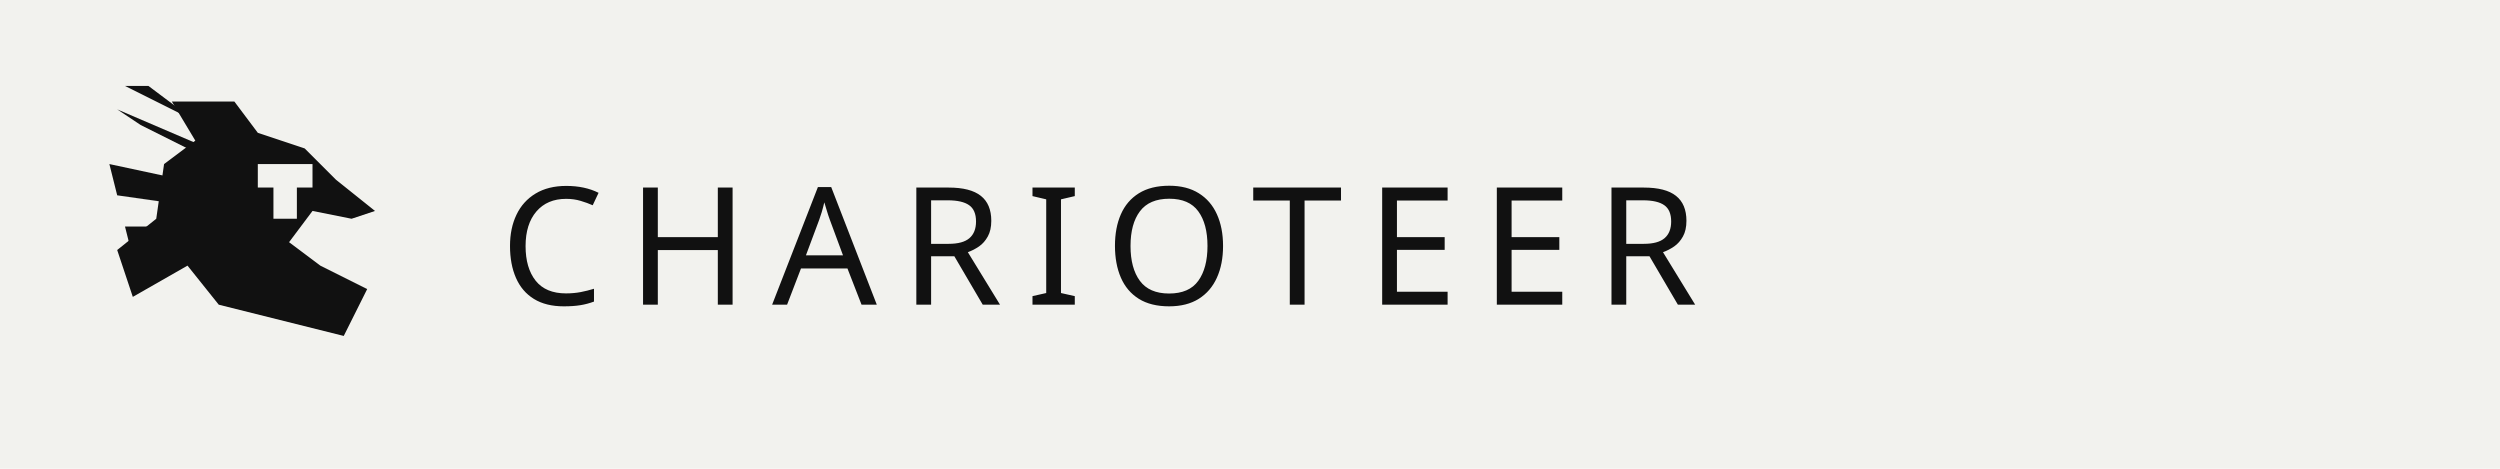
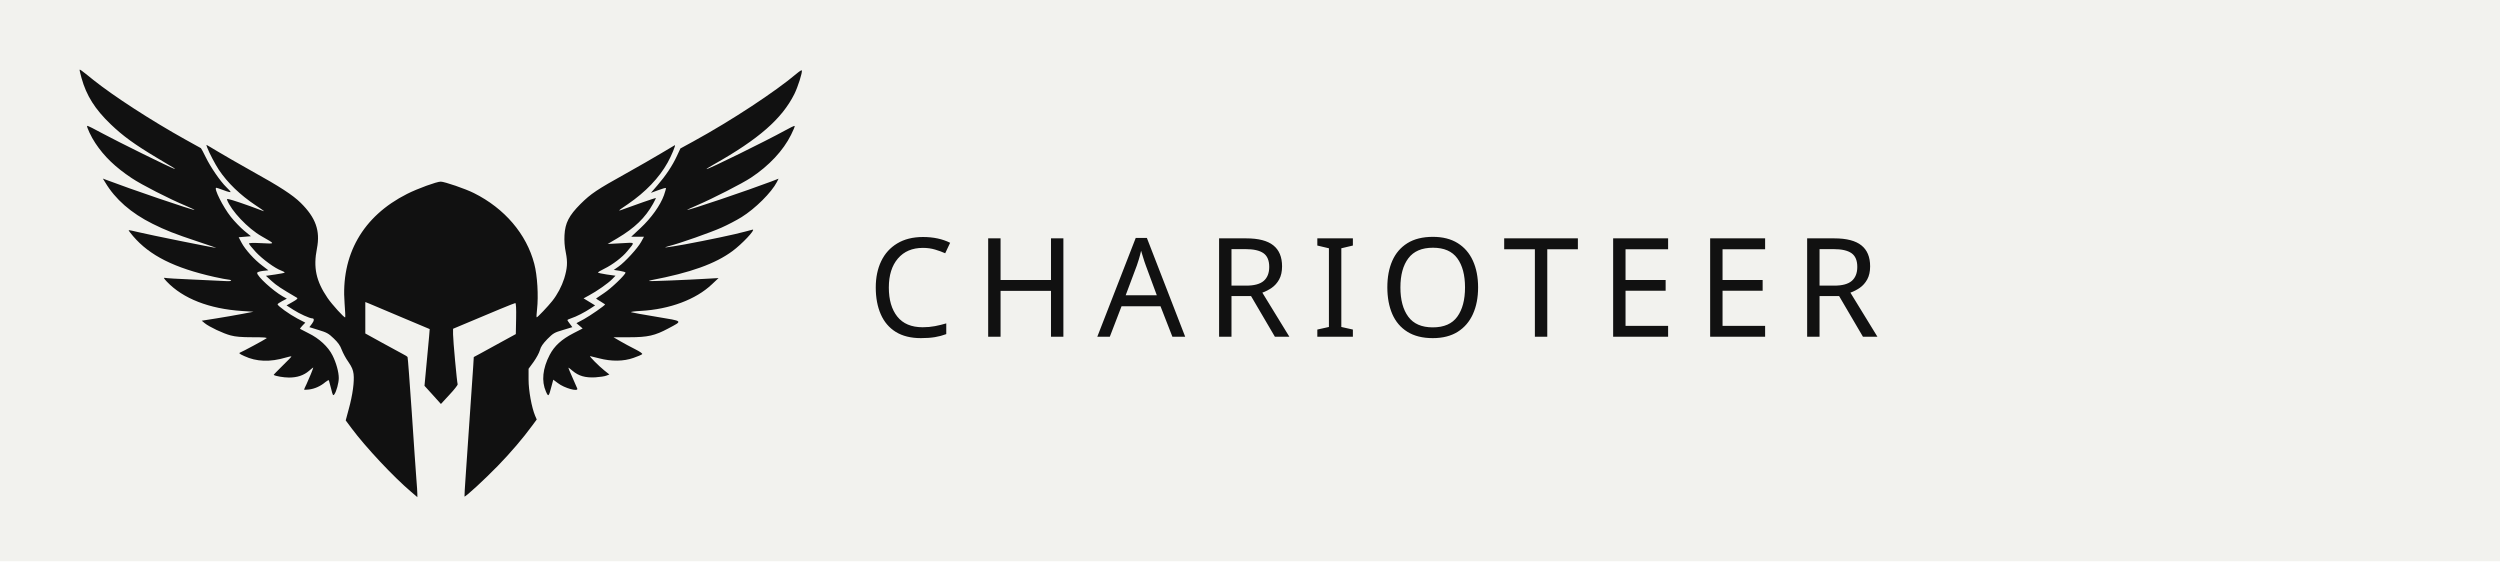
- <svg xmlns="http://www.w3.org/2000/svg" width="640" height="120" viewBox="0 0 640 120">
-   <rect width="640" height="120" fill="#F2F2EE" />
-   <g fill="#111111" transform="translate(24 20) scale(1)">
-     <path d="M28 12L8 2L14 2L30 14Z" />
-     <path d="M34 20L6 8L12 12L36 24Z" />
-     <path d="M32 28L4 22L6 30L34 34Z" />
-     <path d="M30 38L8 38L10 46L32 44Z" />
-     <path fill-rule="evenodd" d="M72 34L62 26L54 18L42 14L36 6L20 6L26 16L18 22L16 36L6 44L10 56L24 48L32 58L64 66L70 54L58 48L50 42L56 34L66 36ZM42 22H56V28H52V36H46V28H42Z" />
+ <svg xmlns="http://www.w3.org/2000/svg" width="980" height="220" viewBox="0 0 980 220">
+   <rect width="980" height="220" fill="#F2F2EE" />
+   <g fill="#111111" transform="translate(28 24) scale(0.4)">
+     <path fill-rule="nonzero" d="M8 8.7C8 9.2 8.9 12.7 9.9 16.5C14.7 33.7 23.1 47 38.4 61.7C50.5 73.3 61.8 81.5 83.5 94.5C103 106.1 103.1 106.1 100.5 105.3C96.4 104 45.4 78.8 30.9 71C22.7 66.5 15.7 63 15.4 63.3C14.6 64 19.5 74.5 23.4 80.2C32.1 93.4 43.1 103.9 59 114.5C68.8 121.1 95.7 134.8 111.7 141.5C116.8 143.7 120.8 145.5 120.6 145.7C119.9 146.5 56.7 124.9 33.7 116.1L30.8 115L33.1 118.7C42.9 135.2 58.4 148.8 79.5 159.3C92.1 165.6 101.5 169.3 123.5 176.6C134 180.1 142.2 182.9 141.8 182.9C140.4 183.1 74.8 169.8 66 167.6C60.8 166.3 56.3 165.4 56.1 165.6C55.9 165.8 57.8 168.4 60.4 171.4C76.7 190.5 100.9 202.6 140.1 211.4C146.5 212.8 152.7 214 153.8 214C155 214 156.1 214.4 156.5 214.9C156.8 215.5 154.1 215.7 149.8 215.4C145.8 215.2 131.5 214.5 118 213.9C104.5 213.4 92.6 212.6 91.5 212.3C90 211.9 90.6 212.9 93.5 216C109.3 232.6 135 242.7 167.5 244.8L178.5 245.5L167 247.7C160.7 248.9 149.2 250.9 141.6 252.1L127.7 254.3L130.6 256.7C135 260.3 148.7 266.8 156 268.7C160.8 270 166.5 270.5 177.6 270.5C189 270.5 192.3 270.8 191.1 271.6C188.9 273.2 167.9 284.5 165.5 285.4C163.8 286.1 164.4 286.7 169.5 289C181.3 294.5 194.6 295 210.1 290.4C212.9 289.5 215.4 289.1 215.6 289.3C215.8 289.5 211.9 293.6 206.9 298.4C202 303.3 198 307.3 198.2 307.4C199.9 308.6 208 310 213.2 310C221.3 310 227.6 307.9 232.9 303.4C235.1 301.4 237 300 237 300.2C237 301 232.7 311.6 230.5 316.2C229.1 319 228 321.6 228 321.8C228 322.1 230.2 322 232.9 321.7C238.4 321 244.1 318.5 248.8 314.5C250.5 313.1 252 312.3 252.3 312.7C252.5 313.2 253.5 316.8 254.5 320.9C256.1 327.6 256.4 328.1 257.7 326.4C259.7 323.6 262 315.2 262 310.5C262 304.6 259.5 295.5 255.8 288.2C251.6 279.8 242.7 271.6 232.4 266.6C228.1 264.4 224.3 262.5 224.1 262.3C223.8 262.1 224.9 260.7 226.4 259.1L229.2 256.2L221.3 252.1C213.7 248.1 202 239.7 202 238.2C202 237.8 204 236.4 206.5 235.1L211.1 232.7L207 230.4C197.4 224.9 182 210.8 182 207.5C182 206.7 184.1 206 187.5 205.5L193 204.9L187 200.3C179.3 194.6 170.3 184.6 166.7 177.8L163.9 172.5L169.9 172L175.9 171.5L169.3 166.1C165.7 163.1 159.8 157 156.3 152.6C148.5 142.8 139.1 124 142 124C142.4 124 145.7 125.1 149.4 126.5C153 127.9 156 128.6 156 128.2C156 127.8 154.2 125.6 151.9 123.5C145.8 117.6 136.5 104 131.7 94.2C129.4 89.4 127.2 85.4 126.9 85.2C126.6 85.1 119.6 81.2 111.4 76.6C78 58 41.2 34.1 21.3 18.2C8.7 8 8 7.6 8 8.7ZM711 11.9C690 29.7 646.7 58.2 609.6 78.5L596.8 85.5L593.4 92.8C589.1 102.2 582.2 112.5 574.2 121.7L567.9 129L575 126.4C578.9 124.9 582.3 124 582.6 124.2C582.8 124.5 582 127.7 580.7 131.3C577.1 141.3 568.2 153.7 557.8 163.4L548.6 172L554.9 172L561.1 172L558.3 177.1C554.9 183.3 542.4 196.9 536.1 201.3L531.5 204.5L537.3 205.4C540.4 205.9 543 206.7 543 207.1C543 209.2 528.8 222.8 522 227.2C517.9 229.9 514.4 232.3 514.2 232.5C514 232.6 516 234 518.5 235.4C521 236.9 523 238.2 523 238.3C523 239.3 508.2 249.5 502.2 252.8L494.9 256.7L498 259.3L501 261.9L491.9 266.6C480.3 272.6 473.3 279 468.7 287.8C461.8 301 460.5 313.5 465 323.7C467.4 329.2 467.8 328.9 470.4 318.8L472.2 312.1L476.8 315.5C483.1 320.4 497.2 324.3 495.7 320.7C495.4 320.1 493.3 315.3 491.1 310.2C488.8 305.1 487 300.7 487 300.4C487 300.1 488.9 301.4 491.1 303.4C497.2 308.5 503.5 310.3 513.4 309.8C517.8 309.5 522.8 308.8 524.3 308.1L527.2 307L522.3 303.1C516.8 298.7 507.2 289 508.3 289C508.7 289 512.8 290 517.3 291.2C529.2 294.3 541.2 294.2 550.9 290.7C555 289.3 558.7 287.7 559.3 287.1C559.9 286.5 557.5 284.8 552.4 282.2C548 280 541.5 276.5 537.9 274.4L531.2 270.5L546.9 270.5C564.8 270.5 571.8 268.9 584.9 261.9C599.3 254.2 600 254.9 573.6 250.5C560.9 248.4 549.6 246.4 548.6 246C547.5 245.6 551.7 245 557.9 244.7C586.4 243.1 612 233.5 627.7 218.6L634.2 212.5L621.9 213.2C603.8 214.3 566.6 215.8 566.1 215.4C565.9 215.2 566.8 214.9 568.1 214.6C606.9 207.2 631 198.5 647.9 186C657.1 179.2 670.5 165 667.7 165C667.6 165 664.3 165.9 660.5 166.9C650.5 169.7 622.7 175.5 601.1 179.5C583.2 182.7 577 183.4 586.1 181C596.2 178.5 626.7 167.7 637 163.1C643.1 160.4 651.9 155.8 656.7 152.8C670.1 144.5 686.1 128.6 691.4 118.3L693 115.1L686.3 117.7C663.1 126.5 604.1 146.5 603.4 145.7C603.2 145.6 607.7 143.5 613.3 141.1C628.8 134.4 657.6 119.7 666 114.1C683.7 102.4 697.6 87.5 705.2 72.2C707.5 67.7 709.1 63.7 708.8 63.4C708.5 63.1 704.1 65.2 699.1 68C681.2 77.9 623.1 106.5 622.4 105.7C622.2 105.5 625.5 103.4 629.8 101C673.6 76.3 696.3 56.4 708.4 32.3C711.9 25.3 716.5 10.9 715.8 9C715.6 8.5 713.5 9.8 711 11.9ZM133.1 84.7C134.9 89.6 140.9 101 144.4 106.3C153 119.2 165.5 131.2 180.4 141.1C185.3 144.3 189.1 147 188.7 147C188.4 147 185.7 146 182.8 144.9C179.9 143.7 171.7 140.8 164.7 138.4C154.2 134.9 151.9 134.4 152.5 135.8C156.5 146.5 172.9 163.9 186.3 171.5C200.1 179.4 200.1 179 186.3 178.3C178.1 177.9 174 178 174 178.7C174 179.3 177 183 180.6 186.9C187.2 194 199.5 203 205.7 205.2C207.5 205.9 209 206.7 209 207.1C209 207.4 204.9 208.3 199.8 209L190.6 210.3L196.2 215.4C200.9 219.7 205.1 222.5 221 231.8C222.1 232.5 221.1 233.5 216.6 236L210.8 239.3L217.5 243.6C223.5 247.5 233.5 252 236 252C238.1 252 238 254.3 235.7 257.3L233.2 260.6L242.2 263.4C250.2 265.8 252 266.8 257 271.6C261.2 275.6 263.4 278.6 264.9 282.8C266.1 285.9 269 291.4 271.5 294.8C274.8 299.6 276 302.5 276.5 306.5C277.4 313.7 275.6 327.1 271.8 340.8L268.8 352L274.6 359.8C288.5 378.4 315.6 407.3 332.8 421.9L339 427.2L339 424.2C339 422.6 338.6 415.7 338 408.9C337.5 402.1 335.4 372.7 333.5 343.6C331.5 314.5 329.7 290.3 329.4 289.9C329.1 289.4 327 288 324.7 286.9C322.4 285.7 313.2 280.7 304.3 275.8L288 266.8L288 251.4L288 236L291.8 237.5C293.8 238.4 308 244.4 323.3 250.8L351.1 262.5L350.5 270C350.1 274.1 349 286.6 347.9 297.8L346 318.1L354.1 327L362.1 335.9L370.5 326.8C375.1 321.9 378.7 317.3 378.5 316.6C377.8 314.6 374 273.4 374 267.7L374 262.2L382.8 258.5C412.3 246 434.1 237 435 237C435.7 237 436 242.3 435.8 252.2L435.5 267.4L420.5 275.6C412.3 280.1 403 285.2 399.9 286.9L394.3 289.9L393.7 299.7C392.6 314.9 388.2 380 386.5 404.4C385.6 416.4 385.1 426.4 385.2 426.6C386 427.3 405.5 409.3 418 396.4C430.8 383.2 442.4 369.6 451.8 356.8L456 351.1L454.4 347.4C451 339.2 448 322.8 448 312L448 301.4L452.9 294.7C455.6 290.9 458.4 285.8 459.1 283.2C460 279.7 462 276.9 466.4 272.3C472.1 266.6 473.1 265.9 481.7 263.4L490.9 260.6L488.5 257.4C487.1 255.6 486 253.9 486 253.6C486 253.4 487.7 252.6 489.8 251.9C494.6 250.4 503.3 245.9 508.8 242.2L513.2 239.3L507.5 235.8L501.9 232.4L507.2 229.5C514.9 225.4 526 217.6 529.9 213.6L533.2 210.2L524.6 209C519.9 208.3 516 207.4 516 207.1C516 206.7 518.8 205 522.3 203.3C530.5 199.3 540 192 544.7 186.2C552.5 176.7 553.2 177.6 538.5 178.4L525.5 179.1L535 173.5C552 163.4 562.2 153.6 570 139.7C571.7 136.6 573 134 572.7 134C572 134 550.5 141.4 542.4 144.5C534.5 147.5 534.7 147.2 545.4 140C562.6 128.2 575.9 114.4 584.3 99.3C587.9 92.9 592.6 81.6 591.3 82.3C590.8 82.5 584.9 86.1 578 90.2C571.1 94.4 555.6 103.2 543.5 110C514.9 125.9 509.2 129.7 498.9 139.9C487.6 151.2 483.8 158.6 483.2 170.5C482.9 176 483.3 181.8 484.5 187.5C486.4 197.1 486 202.8 482.9 213C480.5 220.5 476.3 228.6 471.2 235C467.1 240.2 456.8 251 456 251C455.6 251 455.8 247.5 456.3 243.2C457.8 230 456.6 209.9 453.6 198.6C446 169.4 424.5 144.2 394.4 129.2C386.3 125.1 365.6 118 361.9 118C358 118 339.3 124.8 329 130C285.5 151.9 263.9 189.8 267.7 237.5C268.3 244.7 268.5 250.7 268.3 251C267.5 251.8 255.2 238.2 251 232C239.7 215.4 236.9 202.2 240.6 183.5C244 166.1 239.4 153.3 224.7 138.8C216.9 131.1 204.3 122.9 176.5 107.5C163.9 100.4 148.8 91.8 143.1 88.3C137.4 84.9 132.6 82 132.4 82C132.2 82 132.5 83.2 133.1 84.7Z" />
  </g>
-   <text x="128" y="78" fill="#111111" font-family="Oswald" font-size="42" letter-spacing="6">CHARIOTEER</text>
+   <text x="340" y="132" fill="#111111" font-family="Oswald" font-size="54" letter-spacing="8">CHARIOTEER</text>
</svg>
